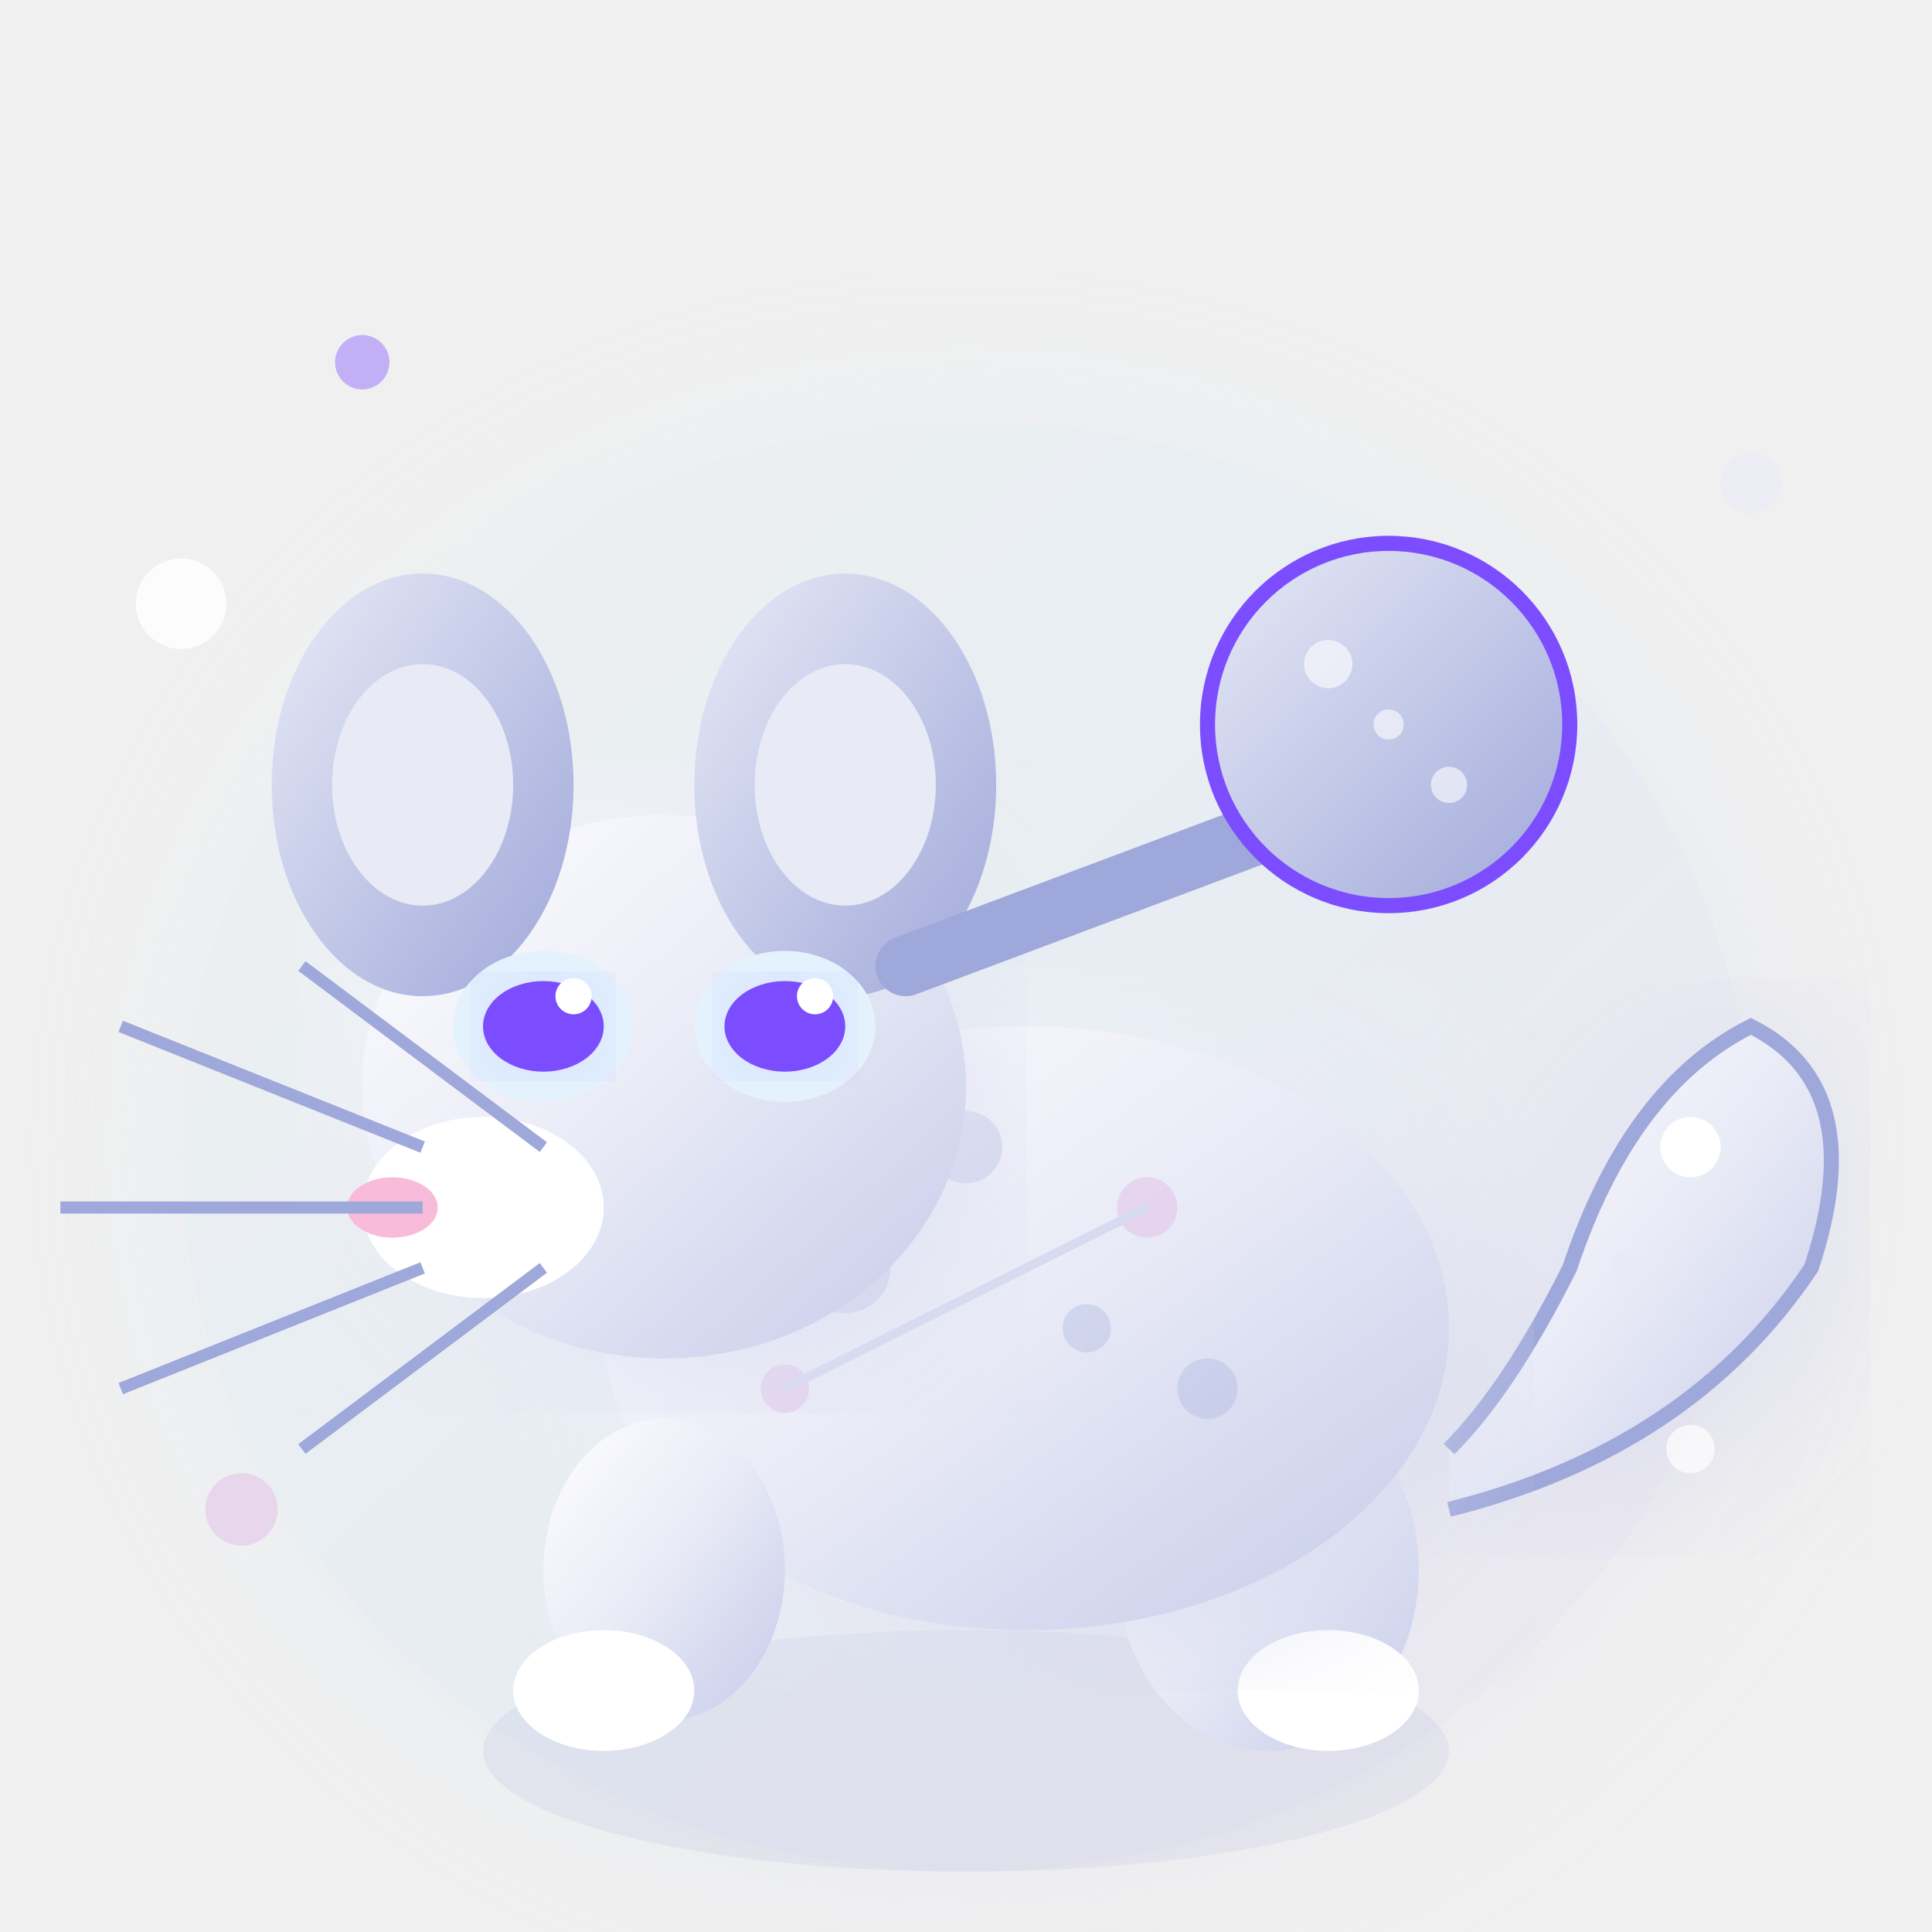
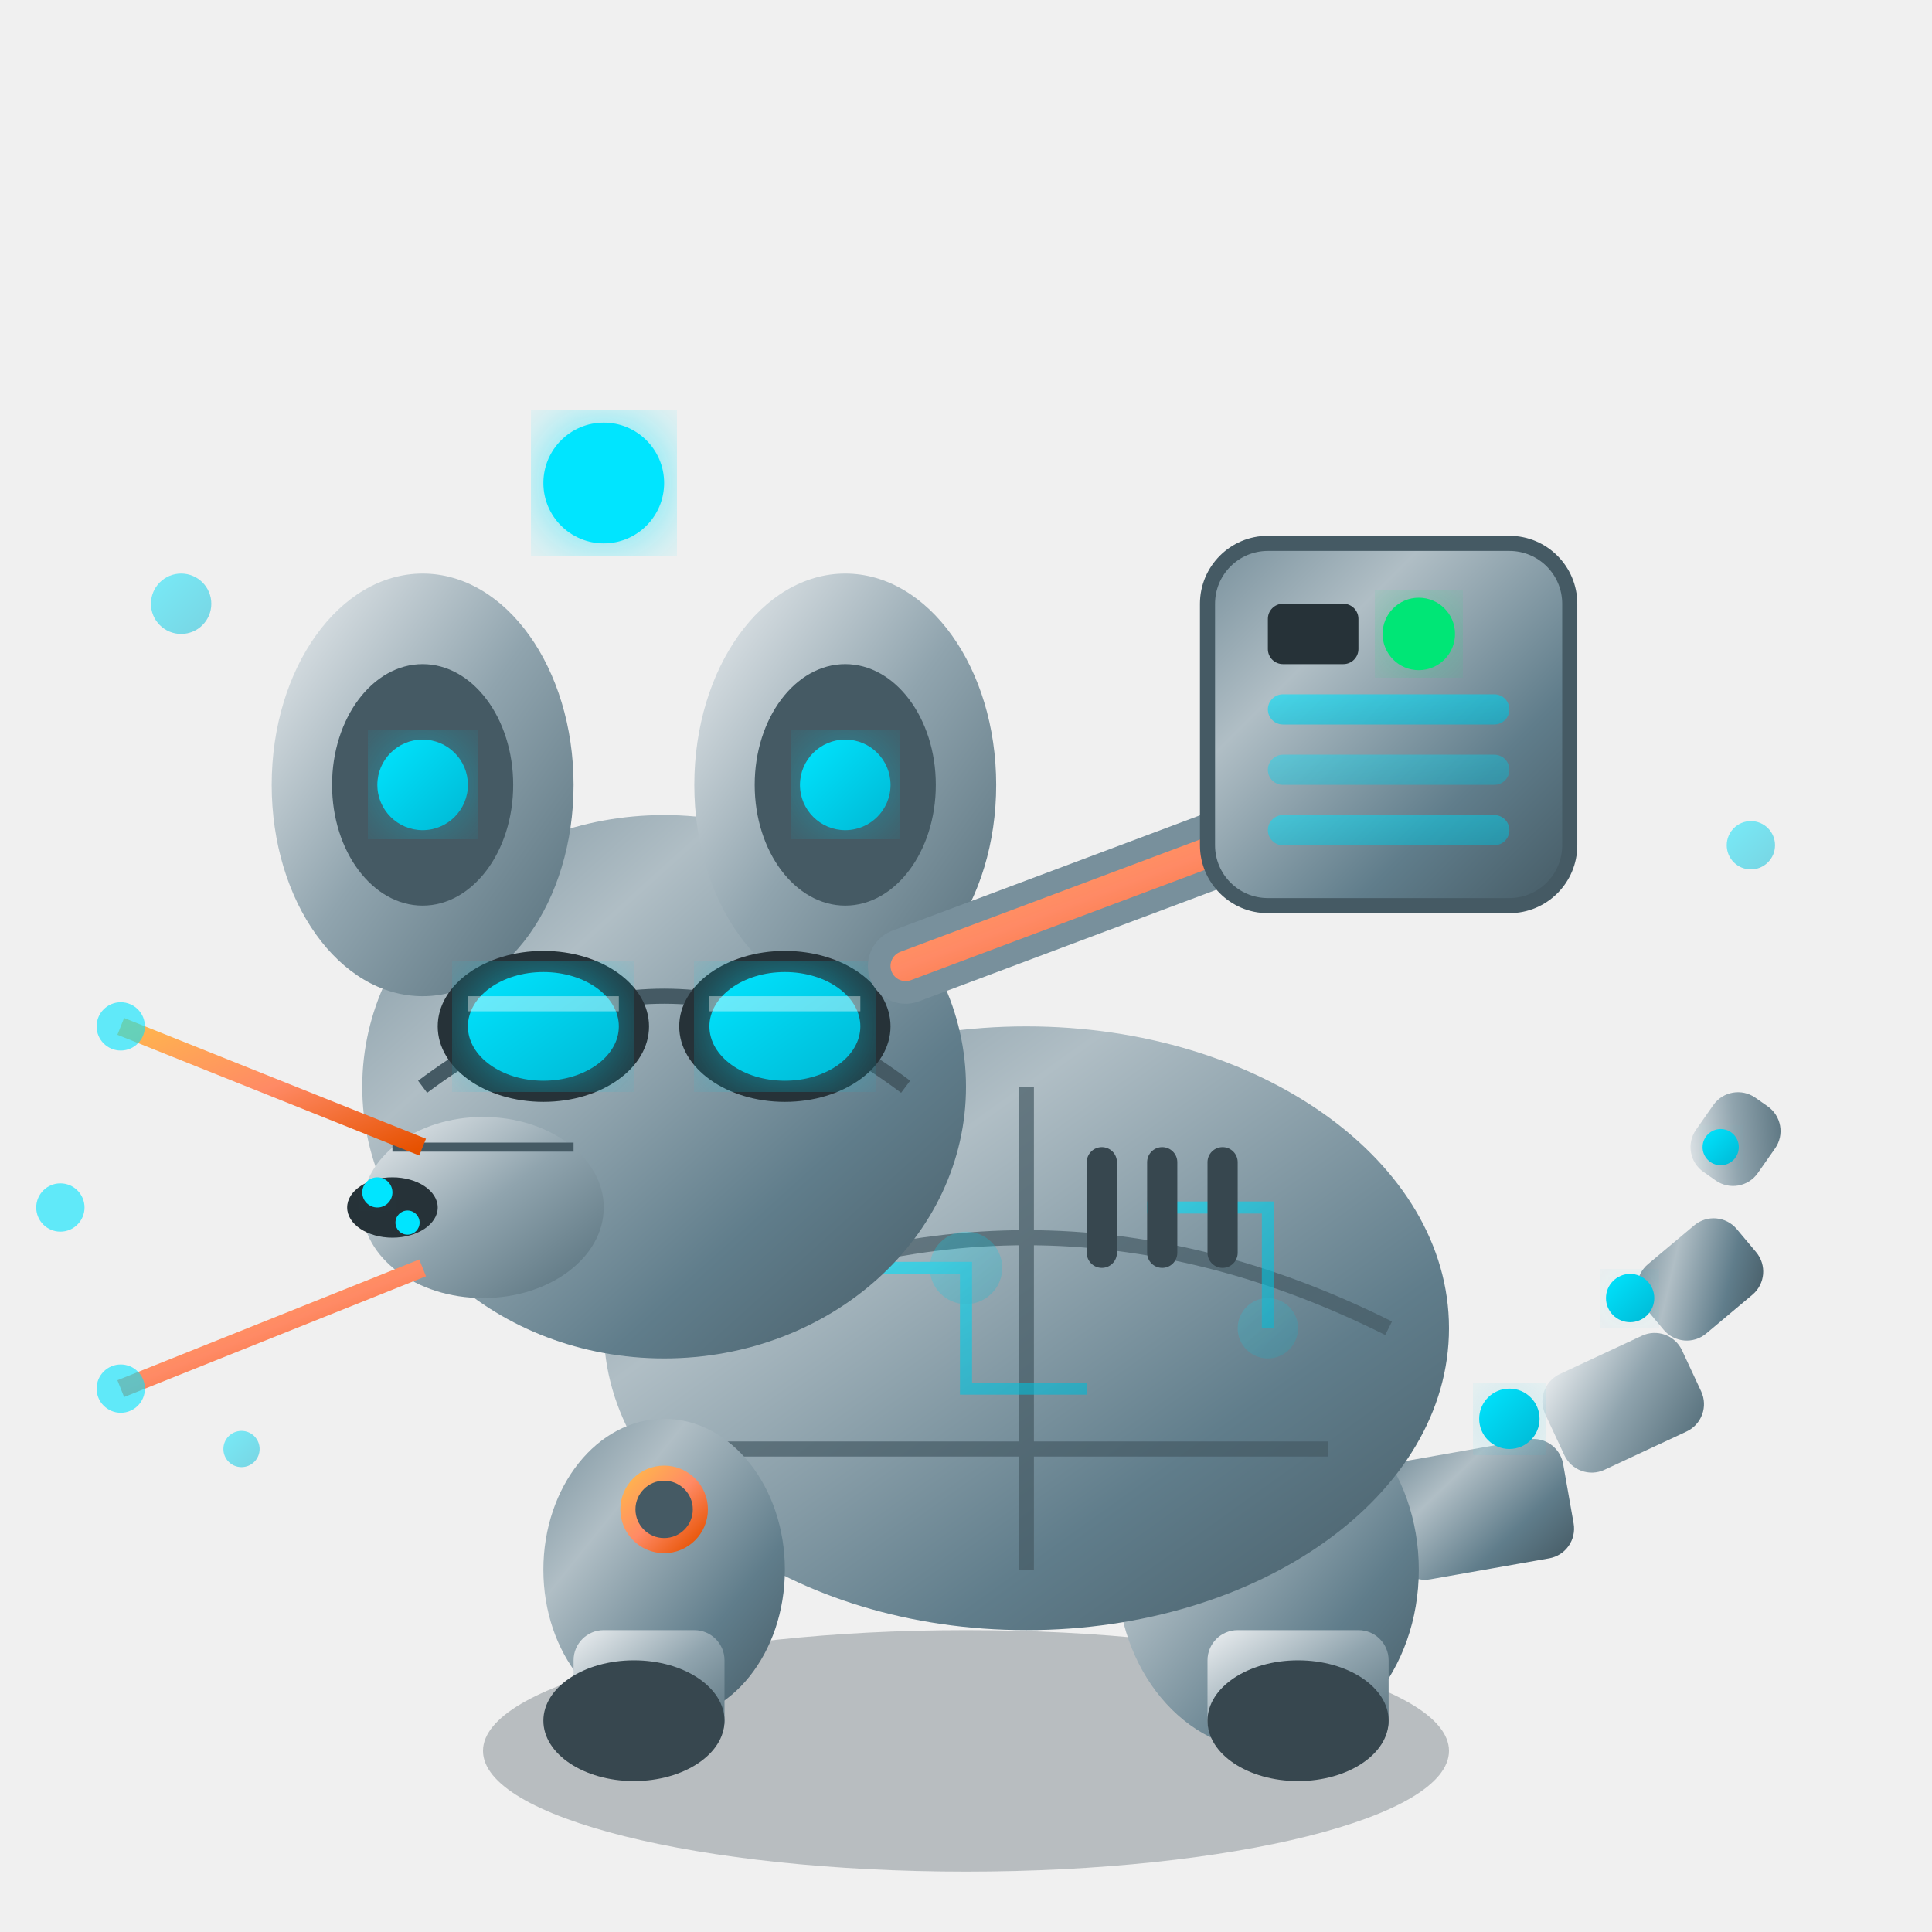
<svg xmlns="http://www.w3.org/2000/svg" viewBox="0 0 64 64" width="64" height="64">
  <defs>
-     <linearGradient id="spiritWhite" x1="0%" y1="0%" x2="100%" y2="100%">
-       <stop offset="0%" style="stop-color:#FFFFFF" />
-       <stop offset="50%" style="stop-color:#E8EAF6" />
-       <stop offset="100%" style="stop-color:#C5CAE9" />
+     <linearGradient id="metalBody" x1="0%" y1="0%" x2="100%" y2="100%">
+       <stop offset="0%" style="stop-color:#78909C" />
+       <stop offset="30%" style="stop-color:#B0BEC5" />
+       <stop offset="70%" style="stop-color:#607D8B" />
+       <stop offset="100%" style="stop-color:#455A64" />
    </linearGradient>
-     <linearGradient id="celestialFur" x1="0%" y1="0%" x2="100%" y2="100%">
-       <stop offset="0%" style="stop-color:#E8EAF6" />
-       <stop offset="100%" style="stop-color:#9FA8DA" />
+     <linearGradient id="chrome" x1="0%" y1="0%" x2="100%" y2="100%">
+       <stop offset="0%" style="stop-color:#ECEFF1" />
+       <stop offset="50%" style="stop-color:#90A4AE" />
+       <stop offset="100%" style="stop-color:#546E7A" />
    </linearGradient>
-     <linearGradient id="moonsilverGlow" x1="0%" y1="0%" x2="100%" y2="100%">
-       <stop offset="0%" style="stop-color:#E3F2FD" />
-       <stop offset="50%" style="stop-color:#BBDEFB" />
-       <stop offset="100%" style="stop-color:#E1BEE7" />
+     <linearGradient id="copper" x1="0%" y1="0%" x2="100%" y2="100%">
+       <stop offset="0%" style="stop-color:#FFB74D" />
+       <stop offset="50%" style="stop-color:#FF8A65" />
+       <stop offset="100%" style="stop-color:#E65100" />
    </linearGradient>
-     <filter id="spiritGlow">
-       <feGaussianBlur stdDeviation="3" result="glow" />
+     <linearGradient id="ledGlow" x1="0%" y1="0%" x2="100%" y2="100%">
+       <stop offset="0%" style="stop-color:#00E5FF" />
+       <stop offset="100%" style="stop-color:#00B8D4" />
+     </linearGradient>
+     <filter id="techGlow">
+       <feGaussianBlur stdDeviation="2" result="glow" />
+       <feMerge>
+         <feMergeNode in="glow" />
+         <feMergeNode in="SourceGraphic" />
+       </feMerge>
+     </filter>
+     <filter id="ledGlowFilter">
+       <feGaussianBlur stdDeviation="1.5" result="glow" />
      <feMerge>
        <feMergeNode in="glow" />
        <feMergeNode in="SourceGraphic" />
      </feMerge>
    </filter>
  </defs>
-   <ellipse cx="32" cy="38" rx="26" ry="24" fill="url(#moonsilverGlow)" filter="url(#spiritGlow)" opacity="0.18" />
-   <ellipse cx="32" cy="58" rx="16" ry="4" fill="#9FA8DA" opacity="0.15" />
-   <path d="M48 50 Q56 48, 60 42 Q62 36, 58 34 Q54 36, 52 42 Q50 46, 48 48" fill="url(#spiritWhite)" stroke="#9FA8DA" stroke-width="0.5" filter="url(#spiritGlow)">
-     <animate attributeName="d" values="M48 50 Q56 48, 60 42 Q62 36, 58 34 Q54 36, 52 42 Q50 46, 48 48;                      M48 50 Q58 46, 62 40 Q64 34, 60 32 Q56 34, 54 40 Q52 44, 48 48;                      M48 50 Q56 48, 60 42 Q62 36, 58 34 Q54 36, 52 42 Q50 46, 48 48;                      M48 50 Q54 50, 58 44 Q60 38, 56 36 Q52 38, 50 44 Q48 48, 48 48;                      M48 50 Q56 48, 60 42 Q62 36, 58 34 Q54 36, 52 42 Q50 46, 48 48" dur="5s" repeatCount="indefinite" />
-   </path>
-   <circle cx="56" cy="38" r="1" fill="white" filter="url(#spiritGlow)" />
-   <circle cx="54" cy="42" r="0.6" fill="#E8EAF6" opacity="0.7" />
-   <ellipse cx="42" cy="52" rx="5" ry="6" fill="url(#spiritWhite)" />
-   <ellipse cx="44" cy="56" rx="3" ry="2" fill="white" />
-   <ellipse cx="34" cy="44" rx="14" ry="10" fill="url(#spiritWhite)" filter="url(#spiritGlow)" />
-   <g fill="#9FA8DA" opacity="0.3">
-     <circle cx="28" cy="42" r="1.5" />
-     <circle cx="40" cy="46" r="1" />
-     <circle cx="32" cy="38" r="1.2" />
-     <circle cx="36" cy="44" r="0.8" />
+   <ellipse cx="32" cy="58" rx="16" ry="4" fill="#37474F" opacity="0.3" />
+   <g>
+     <rect x="46" y="48" width="6" height="4" rx="1" fill="url(#metalBody)" transform="rotate(-10 49 50)" />
+     <rect x="51" y="45" width="5" height="3.5" rx="1" fill="url(#chrome)" transform="rotate(-25 53 46)" />
+     <rect x="54" y="41" width="4" height="3" rx="1" fill="url(#metalBody)" transform="rotate(-40 56 42)" />
+     <rect x="56" y="37" width="3" height="2.5" rx="1" fill="url(#chrome)" transform="rotate(-55 57 38)" />
+     <circle cx="50" cy="47" r="1" fill="url(#ledGlow)" filter="url(#ledGlowFilter)">
+       <animate attributeName="opacity" values="1;0.4;1" dur="1.5s" repeatCount="indefinite" />
+     </circle>
+     <circle cx="54" cy="43" r="0.8" fill="url(#ledGlow)" filter="url(#ledGlowFilter)">
+       <animate attributeName="opacity" values="0.4;1;0.4" dur="1.5s" repeatCount="indefinite" />
+     </circle>
+     <circle cx="57" cy="38" r="0.6" fill="url(#ledGlow)" filter="url(#ledGlowFilter)">
+       <animate attributeName="opacity" values="1;0.4;1" dur="1.2s" repeatCount="indefinite" />
+     </circle>
  </g>
-   <g fill="#E1BEE7" opacity="0.5">
-     <circle cx="38" cy="40" r="1" />
-     <circle cx="26" cy="46" r="0.8" />
-     <path d="M38 40 L26 46" stroke="#C5CAE9" stroke-width="0.3" fill="none" />
+   <g>
+     <ellipse cx="42" cy="52" rx="5" ry="6" fill="url(#metalBody)" />
+     <rect x="40" y="54" width="6" height="4" rx="1" fill="url(#chrome)" />
+     <ellipse cx="43" cy="57" rx="3" ry="2" fill="#37474F" />
+     <circle cx="42" cy="50" r="1.5" fill="#455A64" stroke="url(#copper)" stroke-width="0.5" />
  </g>
-   <ellipse cx="22" cy="52" rx="4" ry="5" fill="url(#spiritWhite)" />
-   <ellipse cx="20" cy="56" rx="3" ry="2" fill="white" />
-   <ellipse cx="22" cy="36" rx="10" ry="9" fill="url(#spiritWhite)" filter="url(#spiritGlow)" />
-   <ellipse cx="14" cy="26" rx="5" ry="7" fill="url(#celestialFur)" />
-   <ellipse cx="28" cy="26" rx="5" ry="7" fill="url(#celestialFur)" />
-   <ellipse cx="14" cy="26" rx="3" ry="4" fill="#E8EAF6" />
-   <ellipse cx="28" cy="26" rx="3" ry="4" fill="#E8EAF6" />
-   <ellipse cx="18" cy="34" rx="3" ry="2.5" fill="#E3F2FD" />
-   <ellipse cx="26" cy="34" rx="3" ry="2.5" fill="#E3F2FD" />
-   <ellipse cx="18" cy="34" rx="2" ry="1.5" fill="#7C4DFF" filter="url(#spiritGlow)">
-     <animate attributeName="opacity" values="1;0.6;1;0.8;1" dur="3s" repeatCount="indefinite" />
-     <animate attributeName="cx" values="18;18;19;18;17;18;18;18" dur="5.2s" calcMode="discrete" repeatCount="indefinite" />
-     <animate attributeName="cy" values="34;34;33;34;34;35;34;34" dur="6.1s" calcMode="discrete" repeatCount="indefinite" />
-   </ellipse>
-   <ellipse cx="26" cy="34" rx="2" ry="1.5" fill="#7C4DFF" filter="url(#spiritGlow)">
-     <animate attributeName="opacity" values="0.8;1;0.6;1;0.8" dur="3s" repeatCount="indefinite" />
-     <animate attributeName="cx" values="26;26;27;26;25;26;26;26" dur="5.2s" calcMode="discrete" repeatCount="indefinite" />
-     <animate attributeName="cy" values="34;34;33;34;34;35;34;34" dur="6.1s" calcMode="discrete" repeatCount="indefinite" />
-   </ellipse>
-   <circle cx="19" cy="33" r="0.6" fill="white">
-     <animate attributeName="cx" values="19;19.5;19;18.5;19" dur="5s" repeatCount="indefinite" />
+   <ellipse cx="34" cy="44" rx="14" ry="10" fill="url(#metalBody)" />
+   <g stroke="#455A64" stroke-width="0.5" fill="none" opacity="0.7">
+     <path d="M22 44 Q34 38, 46 44" />
+     <path d="M24 48 L44 48" />
+     <line x1="34" y1="36" x2="34" y2="52" />
+   </g>
+   <g stroke="url(#ledGlow)" stroke-width="0.4" fill="none" opacity="0.6">
+     <path d="M28 42 L32 42 L32 46 L36 46" />
+     <path d="M38 40 L42 40 L42 44" />
+     <circle cx="32" cy="42" r="1" fill="url(#ledGlow)" opacity="0.4">
+       <animate attributeName="opacity" values="0.2;0.6;0.2" dur="2s" repeatCount="indefinite" />
+     </circle>
+     <circle cx="42" cy="44" r="0.8" fill="url(#ledGlow)" opacity="0.3">
+       <animate attributeName="opacity" values="0.5;0.2;0.5" dur="1.8s" repeatCount="indefinite" />
+     </circle>
+   </g>
+   <g fill="#37474F">
+     <rect x="36" y="38" width="1" height="4" rx="0.5" />
+     <rect x="38" y="38" width="1" height="4" rx="0.5" />
+     <rect x="40" y="38" width="1" height="4" rx="0.5" />
+   </g>
+   <g>
+     <ellipse cx="22" cy="52" rx="4" ry="5" fill="url(#metalBody)" />
+     <rect x="19" y="54" width="5" height="4" rx="1" fill="url(#chrome)" />
+     <ellipse cx="21" cy="57" rx="3" ry="2" fill="#37474F" />
+     <circle cx="22" cy="50" r="1.2" fill="#455A64" stroke="url(#copper)" stroke-width="0.5" />
+   </g>
+   <ellipse cx="22" cy="36" rx="10" ry="9" fill="url(#metalBody)" />
+   <path d="M14 36 Q22 30, 30 36" stroke="#455A64" stroke-width="0.5" fill="none" />
+   <g>
+     <ellipse cx="14" cy="26" rx="5" ry="7" fill="url(#chrome)" />
+     <ellipse cx="28" cy="26" rx="5" ry="7" fill="url(#chrome)" />
+     <ellipse cx="14" cy="26" rx="3" ry="4" fill="#455A64" />
+     <ellipse cx="28" cy="26" rx="3" ry="4" fill="#455A64" />
+     <circle cx="14" cy="26" r="1.5" fill="url(#ledGlow)" filter="url(#ledGlowFilter)">
+       <animate attributeName="opacity" values="0.6;1;0.6" dur="2s" repeatCount="indefinite" />
+     </circle>
+     <circle cx="28" cy="26" r="1.5" fill="url(#ledGlow)" filter="url(#ledGlowFilter)">
+       <animate attributeName="opacity" values="1;0.6;1" dur="2s" repeatCount="indefinite" />
+     </circle>
+   </g>
+   <line x1="20" y1="28" x2="20" y2="18" stroke="url(#copper)" stroke-width="1.5" stroke-linecap="round" />
+   <circle cx="20" cy="16" r="2" fill="#00E5FF" filter="url(#ledGlowFilter)">
+     <animate attributeName="r" values="2;2.5;2" dur="1s" repeatCount="indefinite" />
+     <animate attributeName="opacity" values="1;0.7;1" dur="1s" repeatCount="indefinite" />
  </circle>
-   <circle cx="27" cy="33" r="0.6" fill="white">
-     <animate attributeName="cx" values="27;27.5;27;26.5;27" dur="5s" repeatCount="indefinite" />
+   <g>
+     <ellipse cx="18" cy="34" rx="3.5" ry="2.5" fill="#263238" />
+     <ellipse cx="26" cy="34" rx="3.5" ry="2.5" fill="#263238" />
+     <ellipse cx="18" cy="34" rx="2.5" ry="1.8" fill="url(#ledGlow)" filter="url(#ledGlowFilter)">
+       <animate attributeName="opacity" values="1;0.7;1;0.9;1" dur="2s" repeatCount="indefinite" />
+     </ellipse>
+     <ellipse cx="26" cy="34" rx="2.5" ry="1.8" fill="url(#ledGlow)" filter="url(#ledGlowFilter)">
+       <animate attributeName="opacity" values="0.9;1;0.7;1;0.9" dur="2s" repeatCount="indefinite" />
+     </ellipse>
+     <rect x="15.5" y="33" width="5" height="0.5" fill="white" opacity="0.4">
+       <animate attributeName="y" values="32;36;32" dur="1.5s" repeatCount="indefinite" />
+       <animate attributeName="opacity" values="0.4;0.1;0.4" dur="1.5s" repeatCount="indefinite" />
+     </rect>
+     <rect x="23.5" y="33" width="5" height="0.5" fill="white" opacity="0.4">
+       <animate attributeName="y" values="36;32;36" dur="1.5s" repeatCount="indefinite" />
+       <animate attributeName="opacity" values="0.1;0.4;0.1" dur="1.5s" repeatCount="indefinite" />
+     </rect>
+   </g>
+   <ellipse cx="16" cy="40" rx="4" ry="3" fill="url(#chrome)" />
+   <path d="M13 38 L19 38" stroke="#455A64" stroke-width="0.3" />
+   <ellipse cx="13" cy="40" rx="1.5" ry="1" fill="#263238" />
+   <circle cx="12.5" cy="39.5" r="0.5" fill="#00E5FF" filter="url(#ledGlowFilter)">
+     <animate attributeName="opacity" values="1;0.3;1" dur="0.8s" repeatCount="indefinite" />
  </circle>
-   <ellipse cx="18" cy="34" rx="3" ry="0" fill="#C5CAE9">
-     <animate attributeName="ry" values="0;2.5;0" keyTimes="0;0.98;1" dur="6.7s" begin="1.3s" calcMode="discrete" repeatCount="indefinite" />
-   </ellipse>
-   <ellipse cx="26" cy="34" rx="3" ry="0" fill="#C5CAE9">
-     <animate attributeName="ry" values="0;2.5;0" keyTimes="0;0.98;1" dur="6.7s" begin="1.3s" calcMode="discrete" repeatCount="indefinite" />
-   </ellipse>
-   <ellipse cx="16" cy="40" rx="4" ry="3" fill="white" />
-   <ellipse cx="13" cy="40" rx="1.5" ry="1" fill="#F8BBD9" />
-   <g stroke="#9FA8DA" stroke-width="0.4" fill="none">
+   <circle cx="13.5" cy="40.5" r="0.4" fill="#00E5FF" filter="url(#ledGlowFilter)">
+     <animate attributeName="opacity" values="0.3;1;0.3" dur="0.8s" repeatCount="indefinite" />
+   </circle>
+   <g stroke="url(#copper)" stroke-width="0.6" fill="none">
    <path d="M14 38 L4 34" />
    <path d="M14 40 L2 40" />
    <path d="M14 42 L4 46" />
-     <path d="M18 38 L10 32" />
-     <path d="M18 42 L10 48" />
  </g>
-   <line x1="30" y1="32" x2="46" y2="26" stroke="#9FA8DA" stroke-width="2" stroke-linecap="round" />
-   <circle cx="46" cy="24" r="6" fill="url(#celestialFur)" stroke="#7C4DFF" stroke-width="0.5" />
-   <g fill="white" opacity="0.6">
-     <circle cx="44" cy="22" r="0.8" />
-     <circle cx="48" cy="26" r="0.6" />
-     <circle cx="46" cy="24" r="0.5" />
+   <circle cx="4" cy="34" r="0.8" fill="#00E5FF" opacity="0.6" />
+   <circle cx="2" cy="40" r="0.8" fill="#00E5FF" opacity="0.6" />
+   <circle cx="4" cy="46" r="0.8" fill="#00E5FF" opacity="0.6" />
+   <line x1="30" y1="32" x2="46" y2="26" stroke="#78909C" stroke-width="2.5" stroke-linecap="round" />
+   <line x1="30" y1="32" x2="46" y2="26" stroke="url(#copper)" stroke-width="1" stroke-linecap="round" />
+   <rect x="40" y="18" width="12" height="12" rx="2" fill="url(#metalBody)" stroke="#455A64" stroke-width="0.5" />
+   <rect x="42" y="20" width="3" height="2" rx="0.5" fill="#263238" />
+   <rect x="42" y="23" width="8" height="1" rx="0.5" fill="url(#ledGlow)" opacity="0.6">
+     <animate attributeName="opacity" values="0.6;0.3;0.6" dur="2s" repeatCount="indefinite" />
+   </rect>
+   <rect x="42" y="25" width="8" height="1" rx="0.5" fill="url(#ledGlow)" opacity="0.4">
+     <animate attributeName="opacity" values="0.3;0.6;0.3" dur="2s" repeatCount="indefinite" />
+   </rect>
+   <rect x="42" y="27" width="8" height="1" rx="0.5" fill="url(#ledGlow)" opacity="0.5">
+     <animate attributeName="opacity" values="0.5;0.2;0.5" dur="1.5s" repeatCount="indefinite" />
+   </rect>
+   <circle cx="47" cy="21" r="1.2" fill="#00E676" filter="url(#ledGlowFilter)">
+     <animate attributeName="opacity" values="1;0.5;1" dur="3s" repeatCount="indefinite" />
+   </circle>
+   <g fill="url(#ledGlow)" opacity="0.5">
+     <circle cx="6" cy="20" r="1">
+       <animate attributeName="cy" values="20;16;20" dur="4s" repeatCount="indefinite" />
+       <animate attributeName="opacity" values="0.5;0.8;0.5" dur="4s" repeatCount="indefinite" />
+     </circle>
+     <circle cx="58" cy="28" r="0.8">
+       <animate attributeName="cy" values="28;24;28" dur="3s" repeatCount="indefinite" />
+     </circle>
+     <circle cx="8" cy="48" r="0.6">
+       <animate attributeName="cy" values="48;44;48" dur="3.5s" repeatCount="indefinite" />
+     </circle>
  </g>
-   <circle cx="6" cy="20" r="1.5" fill="white" opacity="0.8" filter="url(#spiritGlow)">
-     <animate attributeName="cy" values="20;16;20;24;20" dur="6s" repeatCount="indefinite" />
-     <animate attributeName="opacity" values="0.8;0.5;0.9;0.6;0.8" dur="6s" repeatCount="indefinite" />
-   </circle>
-   <circle cx="58" cy="16" r="1" fill="#E8EAF6" opacity="0.6">
-     <animate attributeName="cy" values="16;12;16;20;16" dur="5s" repeatCount="indefinite" />
-     <animate attributeName="opacity" values="0.6;0.9;0.4;0.7;0.6" dur="5s" repeatCount="indefinite" />
-   </circle>
-   <circle cx="8" cy="50" r="1.2" fill="#E1BEE7" opacity="0.5">
-     <animate attributeName="cy" values="50;46;50;54;50" dur="7s" repeatCount="indefinite" />
-     <animate attributeName="opacity" values="0.5;0.8;0.3;0.6;0.5" dur="7s" repeatCount="indefinite" />
-   </circle>
-   <circle cx="56" cy="48" r="0.8" fill="white" opacity="0.7">
-     <animate attributeName="cy" values="48;44;48;52;48" dur="5.5s" repeatCount="indefinite" />
-   </circle>
-   <circle cx="12" cy="12" r="0.9" fill="#7C4DFF" opacity="0.4">
-     <animate attributeName="opacity" values="0.4;0.8;0.2;0.6;0.4" dur="4s" repeatCount="indefinite" />
-   </circle>
</svg>
